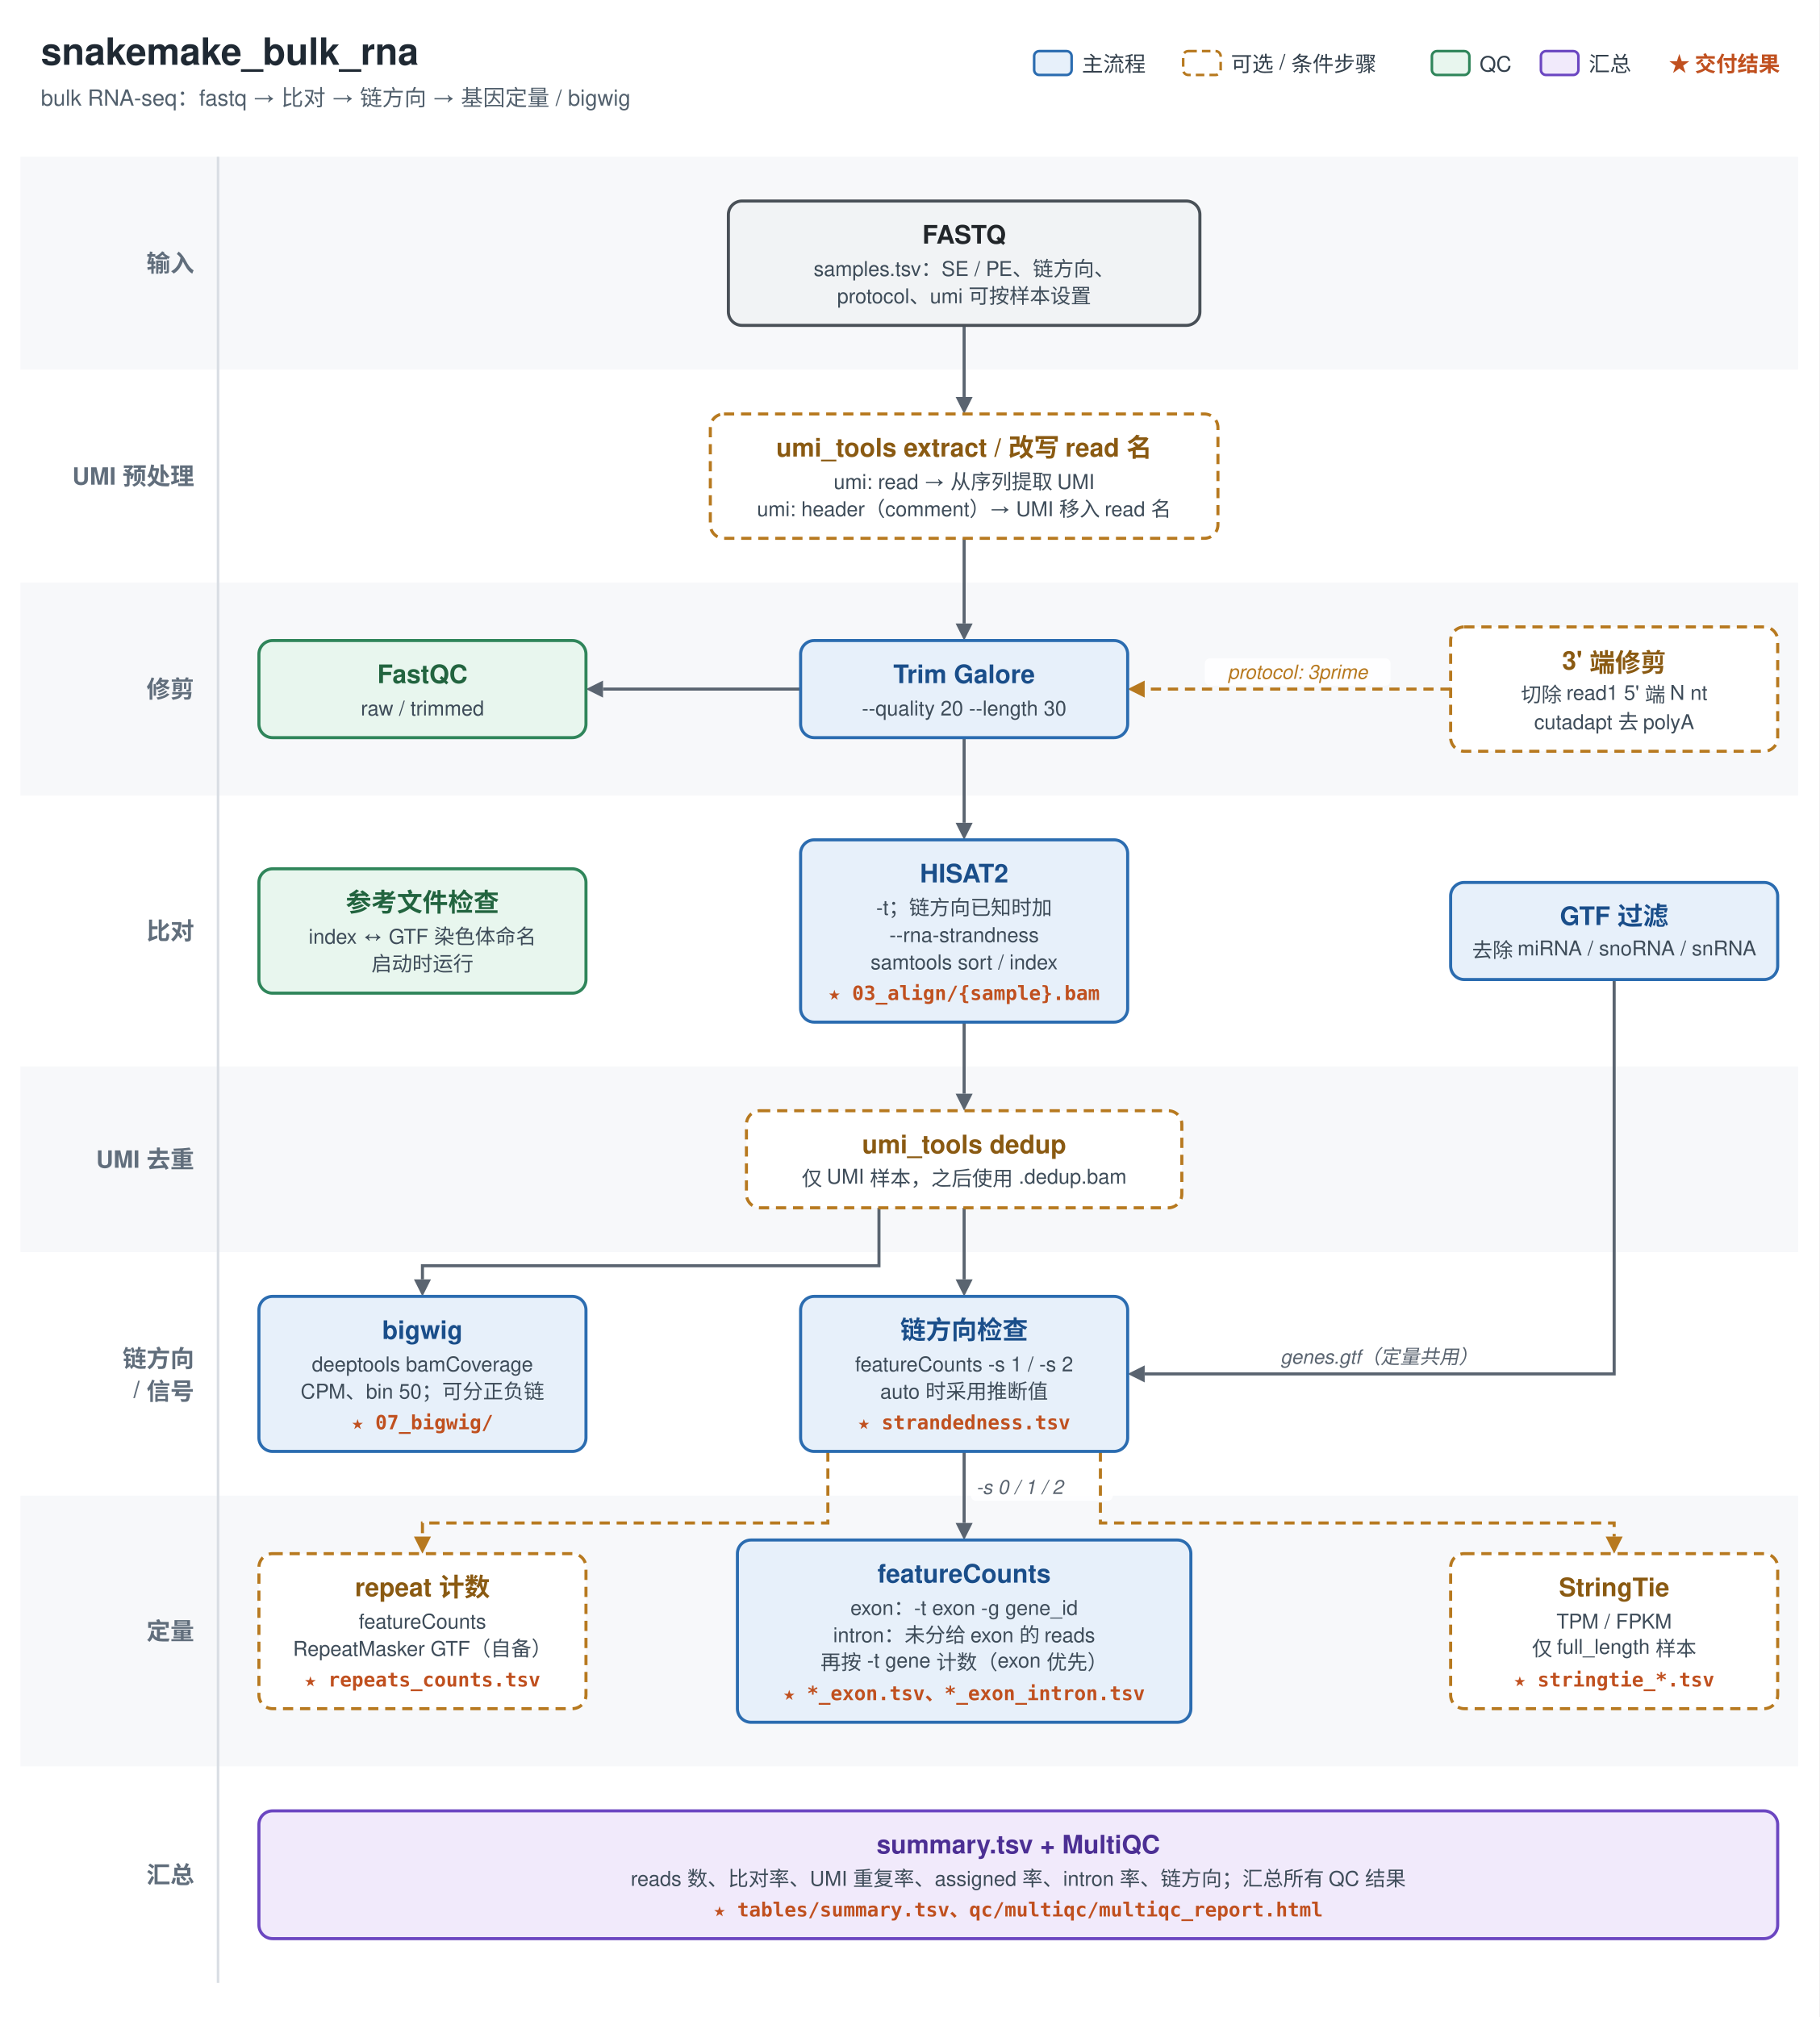
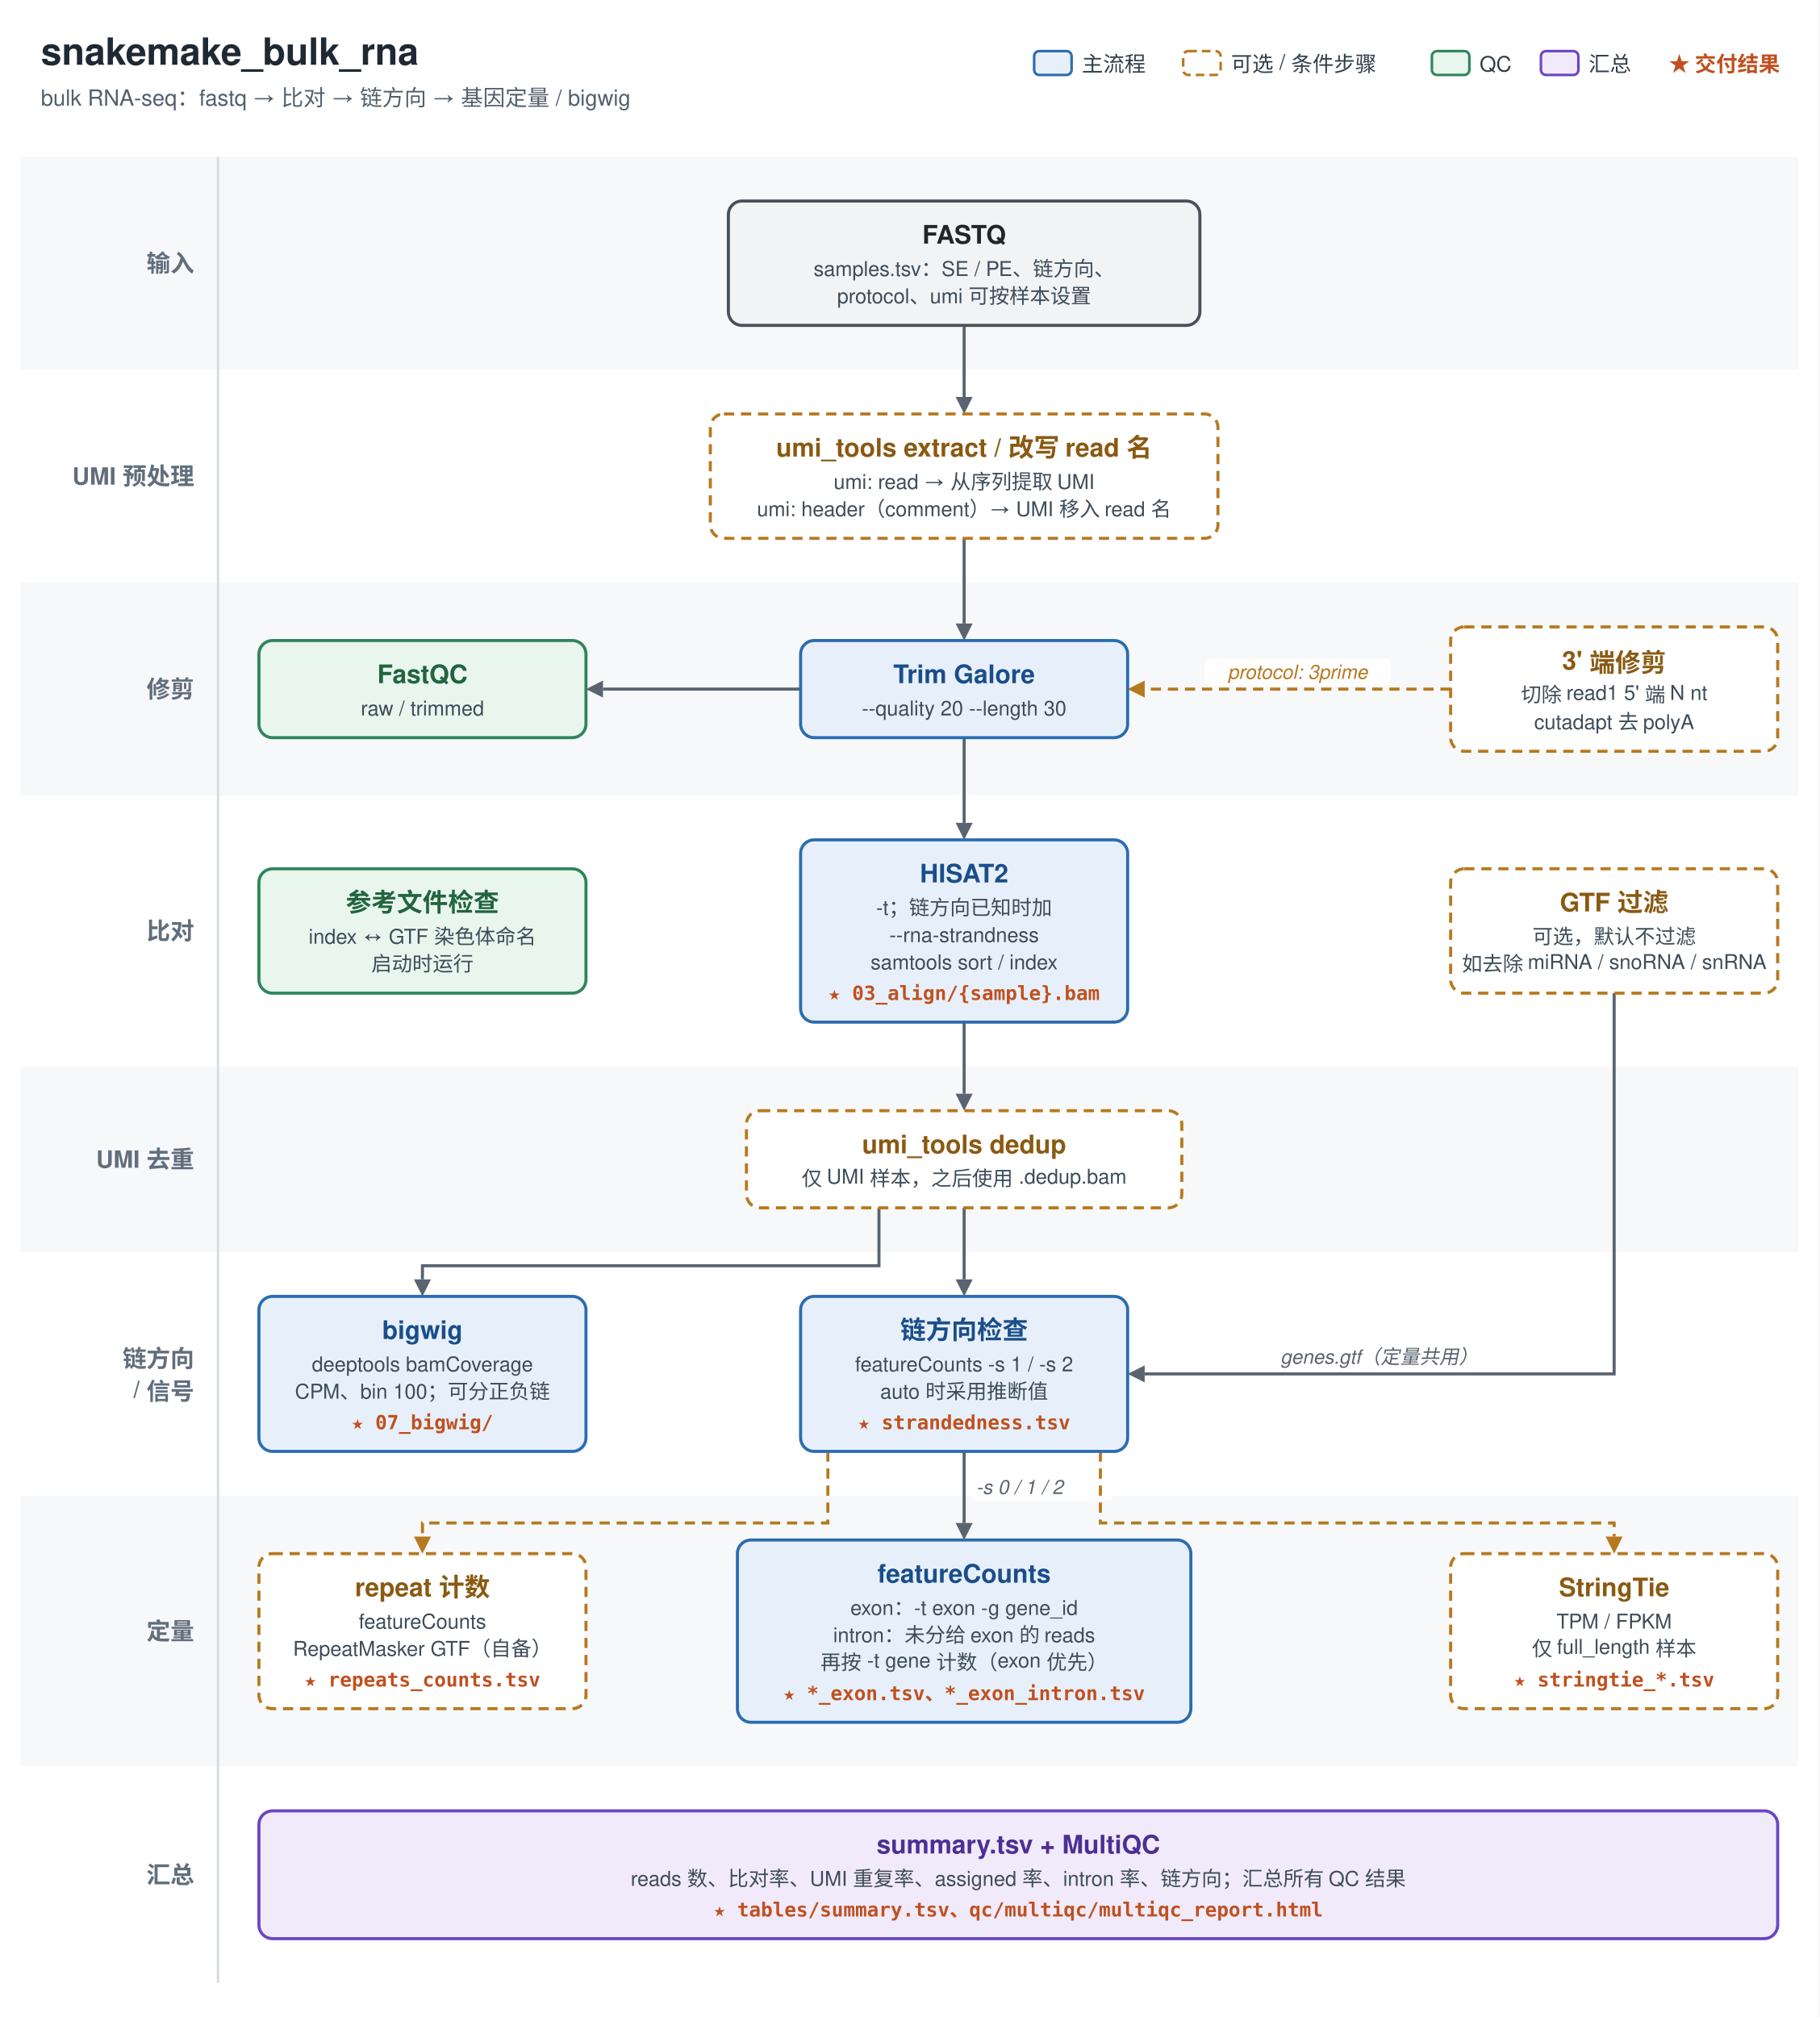
<svg xmlns="http://www.w3.org/2000/svg" width="1068" height="1184" viewBox="0 0 1068 1184" font-family="Helvetica, Arial, 'PingFang SC', 'Microsoft YaHei', 'Noto Sans CJK SC', 'WenQuanYi Micro Hei', sans-serif">
  <rect width="100%" height="100%" fill="#FFFFFF" />
  <text x="24" y="38" font-size="22" font-weight="700" fill="#1F2933">snakemake_bulk_rna</text>
  <text x="24" y="62" font-size="13" fill="#52606D">bulk RNA-seq：fastq → 比对 → 链方向 → 基因定量 / bigwig</text>
  <rect x="607.1" y="30" width="22" height="14" rx="3" fill="#E7F0FA" stroke="#2B6CB0" stroke-width="1.5" />
  <text x="635.1" y="42" font-size="12.5" fill="#323F4B">主流程</text>
  <rect x="694.6" y="30" width="22" height="14" rx="3" fill="#FFFFFF" stroke="#B7791F" stroke-width="1.5" stroke-dasharray="5 3" />
  <text x="722.6" y="42" font-size="12.5" fill="#323F4B">可选 / 条件步骤</text>
  <rect x="840.6" y="30" width="22" height="14" rx="3" fill="#E8F6EE" stroke="#2F855A" stroke-width="1.5" />
  <text x="868.6" y="42" font-size="12.5" fill="#323F4B">QC</text>
  <rect x="904.6" y="30" width="22" height="14" rx="3" fill="#F1EAFB" stroke="#6B46C1" stroke-width="1.5" />
  <text x="932.6" y="42" font-size="12.5" fill="#323F4B">汇总</text>
  <text x="979.6" y="42" font-size="12.5" fill="#C0501F" font-weight="700">★ 交付结果</text>
  <rect x="12" y="92" width="1043.6" height="125" fill="#F7F8FA" />
  <text x="114" y="159.5" text-anchor="end" font-size="14" font-weight="700" fill="#616E7C">输入</text>
  <rect x="12" y="217" width="1043.6" height="125" fill="#FFFFFF" />
  <text x="114" y="284.5" text-anchor="end" font-size="14" font-weight="700" fill="#616E7C">UMI 预处理</text>
  <rect x="12" y="342" width="1043.6" height="125" fill="#F7F8FA" />
  <text x="114" y="409.5" text-anchor="end" font-size="14" font-weight="700" fill="#616E7C">修剪</text>
  <rect x="12" y="467" width="1043.6" height="159" fill="#FFFFFF" />
  <text x="114" y="551.5" text-anchor="end" font-size="14" font-weight="700" fill="#616E7C">比对</text>
  <rect x="12" y="626" width="1043.6" height="109" fill="#F7F8FA" />
  <text x="114" y="685.5" text-anchor="end" font-size="14" font-weight="700" fill="#616E7C">UMI 去重</text>
  <rect x="12" y="735" width="1043.6" height="143" fill="#FFFFFF" />
  <text x="114" y="802.5" text-anchor="end" font-size="14" font-weight="700" fill="#616E7C">链方向</text>
  <text x="114" y="820.5" text-anchor="end" font-size="14" font-weight="700" fill="#616E7C">/ 信号</text>
  <rect x="12" y="878" width="1043.6" height="159" fill="#F7F8FA" />
  <text x="114" y="962.5" text-anchor="end" font-size="14" font-weight="700" fill="#616E7C">定量</text>
  <rect x="12" y="1037" width="1043.6" height="127" fill="#FFFFFF" />
  <text x="114" y="1105.5" text-anchor="end" font-size="14" font-weight="700" fill="#616E7C">汇总</text>
  <line x1="128" y1="92" x2="128" y2="1164" stroke="#D9DEE4" stroke-width="1.5" />
  <path d="M566.0,191.0 L566.0,233.0" fill="none" stroke="#5A6470" stroke-width="1.8" />
  <polygon points="566.0,243.0 561.0,233.0 571.0,233.0" fill="#5A6470" />
  <path d="M566.0,316.0 L566.0,366.0" fill="none" stroke="#5A6470" stroke-width="1.8" />
  <polygon points="566.0,376.0 561.0,366.0 571.0,366.0" fill="#5A6470" />
  <path d="M470.0,404.5 L354.0,404.5" fill="none" stroke="#5A6470" stroke-width="1.8" />
  <polygon points="344.0,404.5 354.0,399.5 354.0,409.5" fill="#5A6470" />
  <path d="M851.6,404.5 L672.0,404.5" fill="none" stroke="#B7791F" stroke-width="1.8" stroke-dasharray="6 4" />
  <polygon points="662.0,404.5 672.0,399.5 672.0,409.5" fill="#B7791F" />
  <rect x="707.3" y="386.5" width="109.0" height="16" rx="3" fill="#FFFFFF" opacity="0.92" />
  <text x="761.8" y="398.5" text-anchor="middle" font-size="11.5" font-style="italic" fill="#B7791F">protocol: 3prime</text>
  <path d="M566.0,433.0 L566.0,483.0" fill="none" stroke="#5A6470" stroke-width="1.8" />
  <polygon points="566.0,493.0 561.0,483.0 571.0,483.0" fill="#5A6470" />
  <path d="M566.0,600.0 L566.0,642.0" fill="none" stroke="#5A6470" stroke-width="1.8" />
  <polygon points="566.0,652.0 561.0,642.0 571.0,642.0" fill="#5A6470" />
  <path d="M566.0,709.0 L566.0,751.0" fill="none" stroke="#5A6470" stroke-width="1.8" />
  <polygon points="566.0,761.0 561.0,751.0 571.0,751.0" fill="#5A6470" />
  <path d="M516.0,709.0 L516.0,743.0 L248.0,743.0 L248.0,751.0" fill="none" stroke="#5A6470" stroke-width="1.8" />
  <polygon points="248.0,761.0 243.0,751.0 253.0,751.0" fill="#5A6470" />
-   <path d="M947.6,575.0 L947.6,806.5 L672.0,806.5" fill="none" stroke="#5A6470" stroke-width="1.8" />
+   <path d="M947.6,583.0 L947.6,806.5 L672.0,806.5" fill="none" stroke="#5A6470" stroke-width="1.8" />
  <polygon points="662.0,806.5 672.0,801.5 672.0,811.5" fill="#5A6470" />
  <rect x="743.3" y="788.5" width="133.0" height="16" rx="3" fill="#FFFFFF" opacity="0.92" />
  <text x="809.8" y="800.5" text-anchor="middle" font-size="11.5" font-style="italic" fill="#5A6470">genes.gtf（定量共用）</text>
  <path d="M566.0,852.0 L566.0,894.0" fill="none" stroke="#5A6470" stroke-width="1.8" />
  <polygon points="566.0,904.0 561.0,894.0 571.0,894.0" fill="#5A6470" />
  <rect x="570.0" y="865.0" width="83.3" height="16" rx="3" fill="#FFFFFF" opacity="0.92" />
  <text x="573.0" y="877.0" text-anchor="start" font-size="11.5" font-style="italic" fill="#5A6470">-s 0 / 1 / 2</text>
  <path d="M486.0,852.0 L486.0,894.0 L248.0,894.0 L248.0,902.0" fill="none" stroke="#B7791F" stroke-width="1.8" stroke-dasharray="6 4" />
  <polygon points="248.0,912.0 243.0,902.0 253.0,902.0" fill="#B7791F" />
  <path d="M646.0,852.0 L646.0,894.0 L947.6,894.0 L947.6,902.0" fill="none" stroke="#B7791F" stroke-width="1.8" stroke-dasharray="6 4" />
  <polygon points="947.6,912.0 942.6,902.0 952.6,902.0" fill="#B7791F" />
  <rect x="427.6" y="118.0" width="276.8" height="73.0" rx="8" fill="#F1F3F5" stroke="#495057" stroke-width="1.8" />
  <text x="566.0" y="143.0" text-anchor="middle" font-size="15" font-weight="700" fill="#212529">FASTQ</text>
  <text x="566.0" y="162.0" text-anchor="middle" font-size="12" fill="#3E4C59">samples.tsv：SE / PE、链方向、</text>
  <text x="566.0" y="178.0" text-anchor="middle" font-size="12" fill="#3E4C59">protocol、umi 可按样本设置</text>
  <rect x="417.0" y="243.0" width="298.0" height="73.0" rx="8" fill="#FFFFFF" stroke="#B7791F" stroke-width="1.8" stroke-dasharray="6 4" />
  <text x="566.0" y="268.0" text-anchor="middle" font-size="15" font-weight="700" fill="#8A5A12">umi_tools extract / 改写 read 名</text>
  <text x="566.0" y="287.0" text-anchor="middle" font-size="12" fill="#3E4C59">umi: read → 从序列提取 UMI</text>
  <text x="566.0" y="303.0" text-anchor="middle" font-size="12" fill="#3E4C59">umi: header（comment）→ UMI 移入 read 名</text>
  <rect x="152.0" y="376.0" width="192.0" height="57.0" rx="8" fill="#E8F6EE" stroke="#2F855A" stroke-width="1.8" />
  <text x="248.0" y="401.0" text-anchor="middle" font-size="15" font-weight="700" fill="#22643F">FastQC</text>
  <text x="248.0" y="420.0" text-anchor="middle" font-size="12" fill="#3E4C59">raw / trimmed</text>
  <rect x="470.0" y="376.0" width="192.0" height="57.0" rx="8" fill="#E7F0FA" stroke="#2B6CB0" stroke-width="1.8" />
  <text x="566.0" y="401.0" text-anchor="middle" font-size="15" font-weight="700" fill="#1A4E8A">Trim Galore</text>
  <text x="566.0" y="420.0" text-anchor="middle" font-size="12" fill="#3E4C59">--quality 20 --length 30</text>
  <rect x="851.6" y="368.0" width="192.0" height="73.0" rx="8" fill="#FFFFFF" stroke="#B7791F" stroke-width="1.8" stroke-dasharray="6 4" />
  <text x="947.6" y="393.0" text-anchor="middle" font-size="15" font-weight="700" fill="#8A5A12">3' 端修剪</text>
  <text x="947.6" y="412.0" text-anchor="middle" font-size="12" fill="#3E4C59">切除 read1 5' 端 N nt</text>
  <text x="947.6" y="428.0" text-anchor="middle" font-size="12" fill="#3E4C59">cutadapt 去 polyA</text>
  <rect x="152.0" y="510.0" width="192.0" height="73.0" rx="8" fill="#E8F6EE" stroke="#2F855A" stroke-width="1.8" />
  <text x="248.0" y="535.0" text-anchor="middle" font-size="15" font-weight="700" fill="#22643F">参考文件检查</text>
  <text x="248.0" y="554.0" text-anchor="middle" font-size="12" fill="#3E4C59">index ↔ GTF 染色体命名</text>
  <text x="248.0" y="570.0" text-anchor="middle" font-size="12" fill="#3E4C59">启动时运行</text>
  <rect x="470.0" y="493.0" width="192.0" height="107.0" rx="8" fill="#E7F0FA" stroke="#2B6CB0" stroke-width="1.8" />
  <text x="566.0" y="518.0" text-anchor="middle" font-size="15" font-weight="700" fill="#1A4E8A">HISAT2</text>
  <text x="566.0" y="537.0" text-anchor="middle" font-size="12" fill="#3E4C59">-t；链方向已知时加</text>
  <text x="566.0" y="553.0" text-anchor="middle" font-size="12" fill="#3E4C59">--rna-strandness</text>
  <text x="566.0" y="569.0" text-anchor="middle" font-size="12" fill="#3E4C59">samtools sort / index</text>
  <text x="566.0" y="587.0" text-anchor="middle" font-size="11.5" font-weight="700" font-family="Menlo, Consolas, 'DejaVu Sans Mono', monospace" fill="#C0501F">★ 03_align/{sample}.bam</text>
-   <rect x="851.6" y="518.0" width="192.0" height="57.0" rx="8" fill="#E7F0FA" stroke="#2B6CB0" stroke-width="1.8" />
-   <text x="947.6" y="543.0" text-anchor="middle" font-size="15" font-weight="700" fill="#1A4E8A">GTF 过滤</text>
-   <text x="947.6" y="562.0" text-anchor="middle" font-size="12" fill="#3E4C59">去除 miRNA / snoRNA / snRNA</text>
+   <rect x="851.6" y="510.0" width="192.0" height="73.0" rx="8" fill="#FFFFFF" stroke="#B7791F" stroke-width="1.8" stroke-dasharray="6 4" />
+   <text x="947.6" y="535.0" text-anchor="middle" font-size="15" font-weight="700" fill="#8A5A12">GTF 过滤</text>
+   <text x="947.6" y="554.0" text-anchor="middle" font-size="12" fill="#3E4C59">可选，默认不过滤</text>
+   <text x="947.6" y="570.0" text-anchor="middle" font-size="12" fill="#3E4C59">如去除 miRNA / snoRNA / snRNA</text>
  <rect x="438.2" y="652.0" width="255.6" height="57.0" rx="8" fill="#FFFFFF" stroke="#B7791F" stroke-width="1.8" stroke-dasharray="6 4" />
  <text x="566.0" y="677.0" text-anchor="middle" font-size="15" font-weight="700" fill="#8A5A12">umi_tools dedup</text>
  <text x="566.0" y="696.0" text-anchor="middle" font-size="12" fill="#3E4C59">仅 UMI 样本，之后使用 .dedup.bam</text>
  <rect x="152.0" y="761.0" width="192.0" height="91.0" rx="8" fill="#E7F0FA" stroke="#2B6CB0" stroke-width="1.8" />
  <text x="248.0" y="786.0" text-anchor="middle" font-size="15" font-weight="700" fill="#1A4E8A">bigwig</text>
  <text x="248.0" y="805.0" text-anchor="middle" font-size="12" fill="#3E4C59">deeptools bamCoverage</text>
-   <text x="248.0" y="821.0" text-anchor="middle" font-size="12" fill="#3E4C59">CPM、bin 50；可分正负链</text>
+   <text x="248.0" y="821.0" text-anchor="middle" font-size="12" fill="#3E4C59">CPM、bin 100；可分正负链</text>
  <text x="248.0" y="839.0" text-anchor="middle" font-size="11.5" font-weight="700" font-family="Menlo, Consolas, 'DejaVu Sans Mono', monospace" fill="#C0501F">★ 07_bigwig/</text>
  <rect x="470.0" y="761.0" width="192.0" height="91.0" rx="8" fill="#E7F0FA" stroke="#2B6CB0" stroke-width="1.8" />
  <text x="566.0" y="786.0" text-anchor="middle" font-size="15" font-weight="700" fill="#1A4E8A">链方向检查</text>
  <text x="566.0" y="805.0" text-anchor="middle" font-size="12" fill="#3E4C59">featureCounts -s 1 / -s 2</text>
  <text x="566.0" y="821.0" text-anchor="middle" font-size="12" fill="#3E4C59">auto 时采用推断值</text>
  <text x="566.0" y="839.0" text-anchor="middle" font-size="11.5" font-weight="700" font-family="Menlo, Consolas, 'DejaVu Sans Mono', monospace" fill="#C0501F">★ strandedness.tsv</text>
  <rect x="432.9" y="904.0" width="266.2" height="107.0" rx="8" fill="#E7F0FA" stroke="#2B6CB0" stroke-width="1.8" />
  <text x="566.0" y="929.0" text-anchor="middle" font-size="15" font-weight="700" fill="#1A4E8A">featureCounts</text>
  <text x="566.0" y="948.0" text-anchor="middle" font-size="12" fill="#3E4C59">exon：-t exon -g gene_id</text>
  <text x="566.0" y="964.0" text-anchor="middle" font-size="12" fill="#3E4C59">intron：未分给 exon 的 reads</text>
  <text x="566.0" y="980.0" text-anchor="middle" font-size="12" fill="#3E4C59">再按 -t gene 计数（exon 优先）</text>
  <text x="566.0" y="998.0" text-anchor="middle" font-size="11.5" font-weight="700" font-family="Menlo, Consolas, 'DejaVu Sans Mono', monospace" fill="#C0501F">★ *_exon.tsv、*_exon_intron.tsv</text>
  <rect x="851.6" y="912.0" width="192.0" height="91.0" rx="8" fill="#FFFFFF" stroke="#B7791F" stroke-width="1.8" stroke-dasharray="6 4" />
  <text x="947.6" y="937.0" text-anchor="middle" font-size="15" font-weight="700" fill="#8A5A12">StringTie</text>
  <text x="947.6" y="956.0" text-anchor="middle" font-size="12" fill="#3E4C59">TPM / FPKM</text>
  <text x="947.6" y="972.0" text-anchor="middle" font-size="12" fill="#3E4C59">仅 full_length 样本</text>
  <text x="947.6" y="990.0" text-anchor="middle" font-size="11.5" font-weight="700" font-family="Menlo, Consolas, 'DejaVu Sans Mono', monospace" fill="#C0501F">★ stringtie_*.tsv</text>
  <rect x="152.0" y="912.0" width="192.0" height="91.0" rx="8" fill="#FFFFFF" stroke="#B7791F" stroke-width="1.8" stroke-dasharray="6 4" />
  <text x="248.0" y="937.0" text-anchor="middle" font-size="15" font-weight="700" fill="#8A5A12">repeat 计数</text>
  <text x="248.0" y="956.0" text-anchor="middle" font-size="12" fill="#3E4C59">featureCounts</text>
  <text x="248.0" y="972.0" text-anchor="middle" font-size="12" fill="#3E4C59">RepeatMasker GTF（自备）</text>
  <text x="248.0" y="990.0" text-anchor="middle" font-size="11.5" font-weight="700" font-family="Menlo, Consolas, 'DejaVu Sans Mono', monospace" fill="#C0501F">★ repeats_counts.tsv</text>
  <rect x="152.0" y="1063.0" width="891.6" height="75.0" rx="8" fill="#F1EAFB" stroke="#6B46C1" stroke-width="1.8" />
  <text x="597.8" y="1088.0" text-anchor="middle" font-size="15" font-weight="700" fill="#4C2F94">summary.tsv + MultiQC</text>
  <text x="597.8" y="1107.0" text-anchor="middle" font-size="12" fill="#3E4C59">reads 数、比对率、UMI 重复率、assigned 率、intron 率、链方向；汇总所有 QC 结果</text>
  <text x="597.8" y="1125.0" text-anchor="middle" font-size="11.5" font-weight="700" font-family="Menlo, Consolas, 'DejaVu Sans Mono', monospace" fill="#C0501F">★ tables/summary.tsv、qc/multiqc/multiqc_report.html</text>
</svg>
